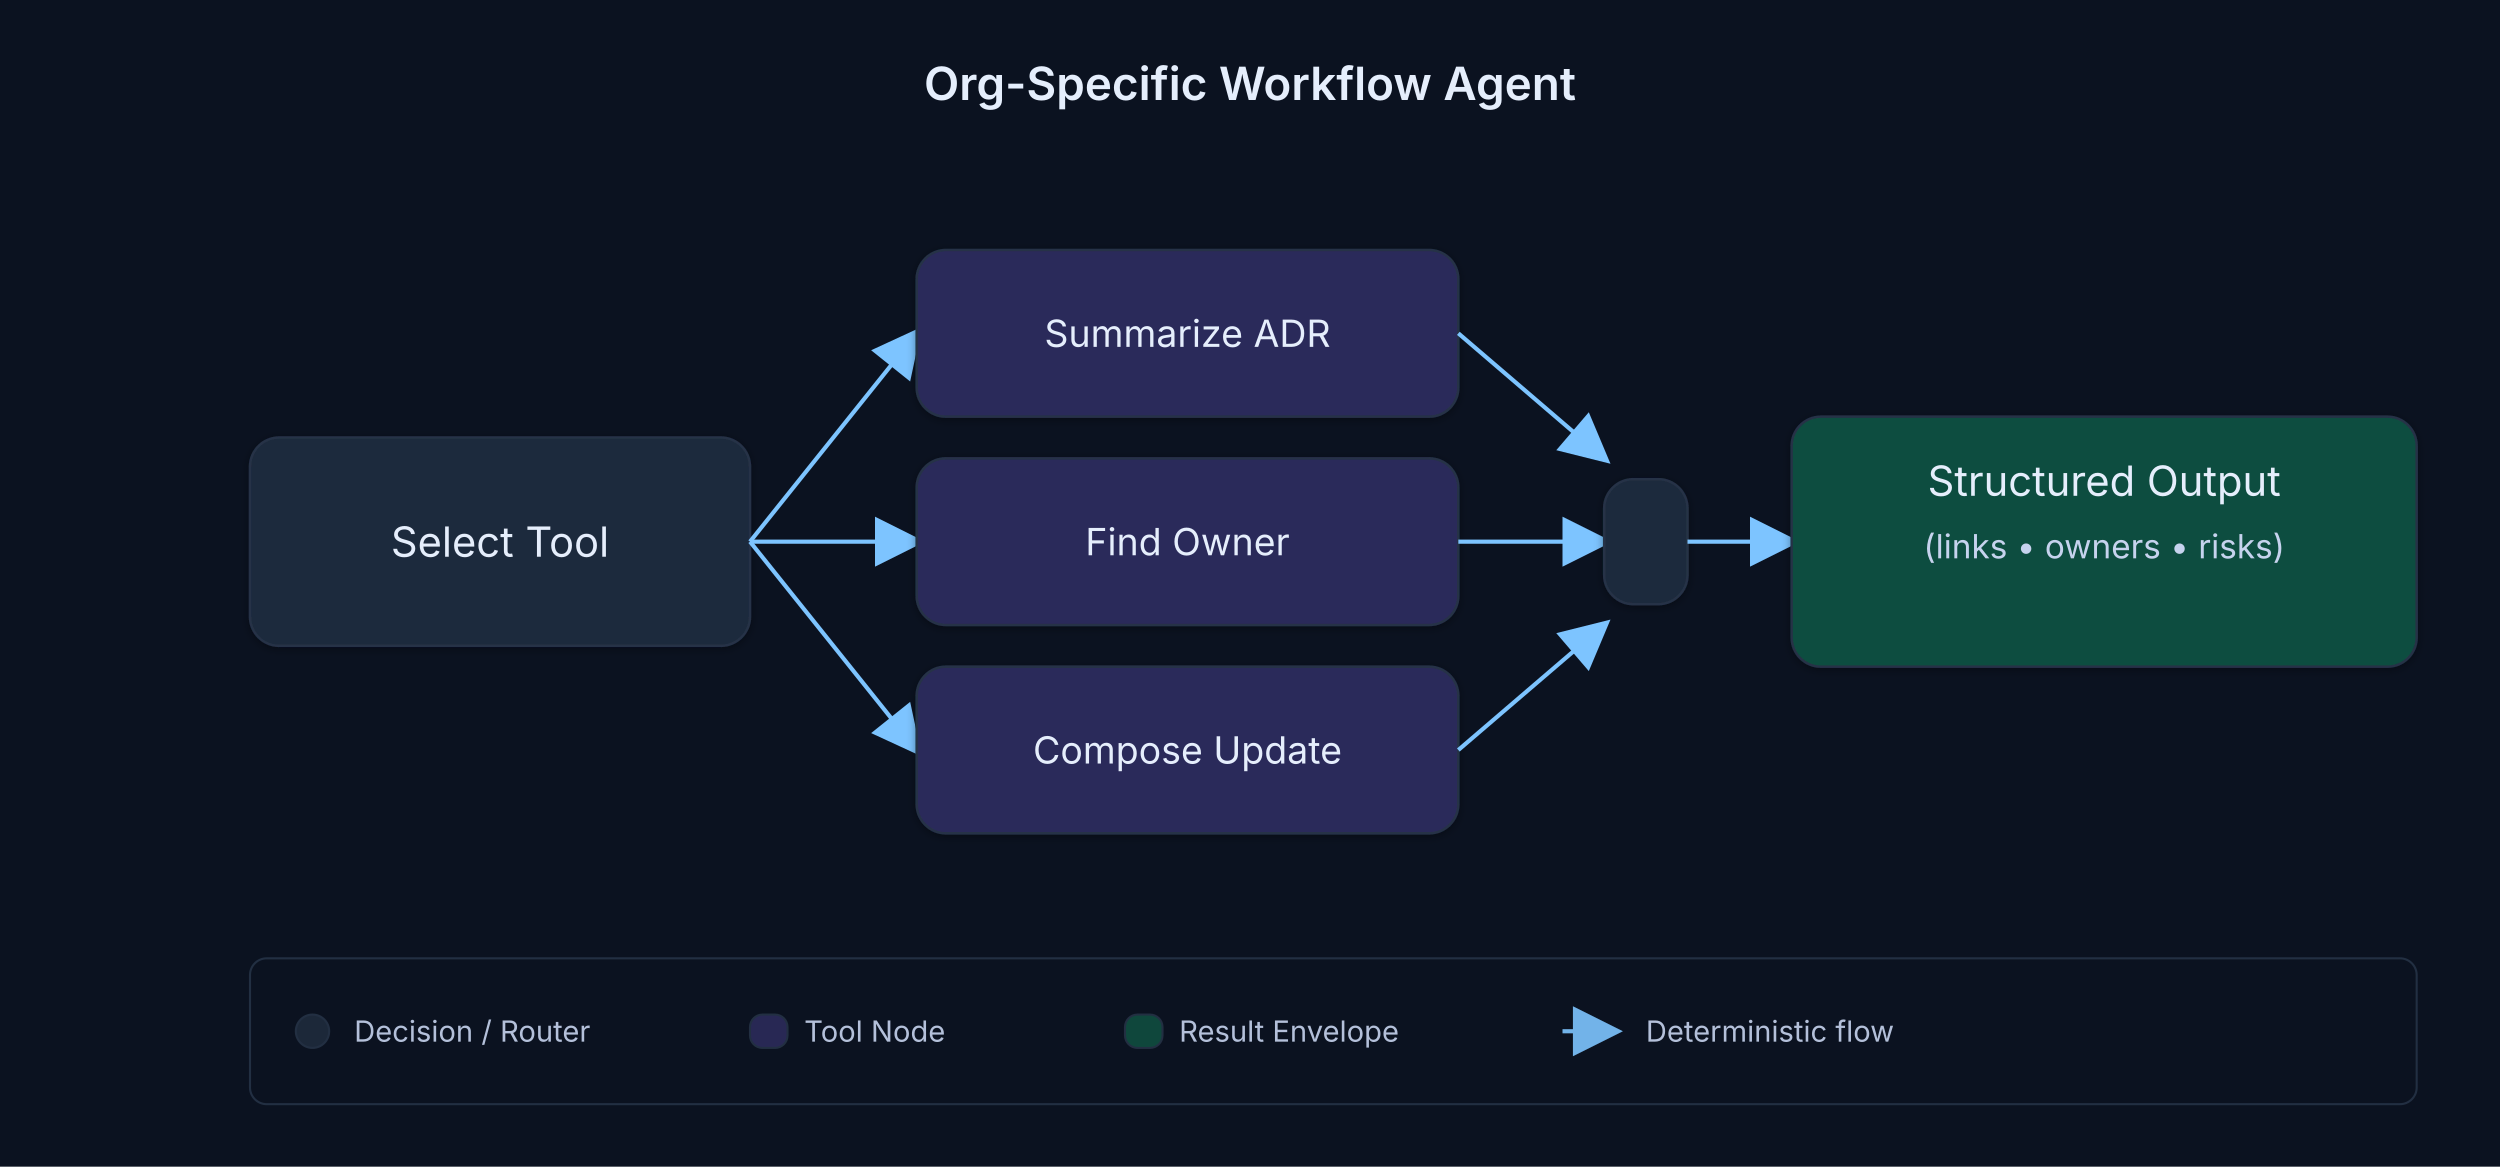
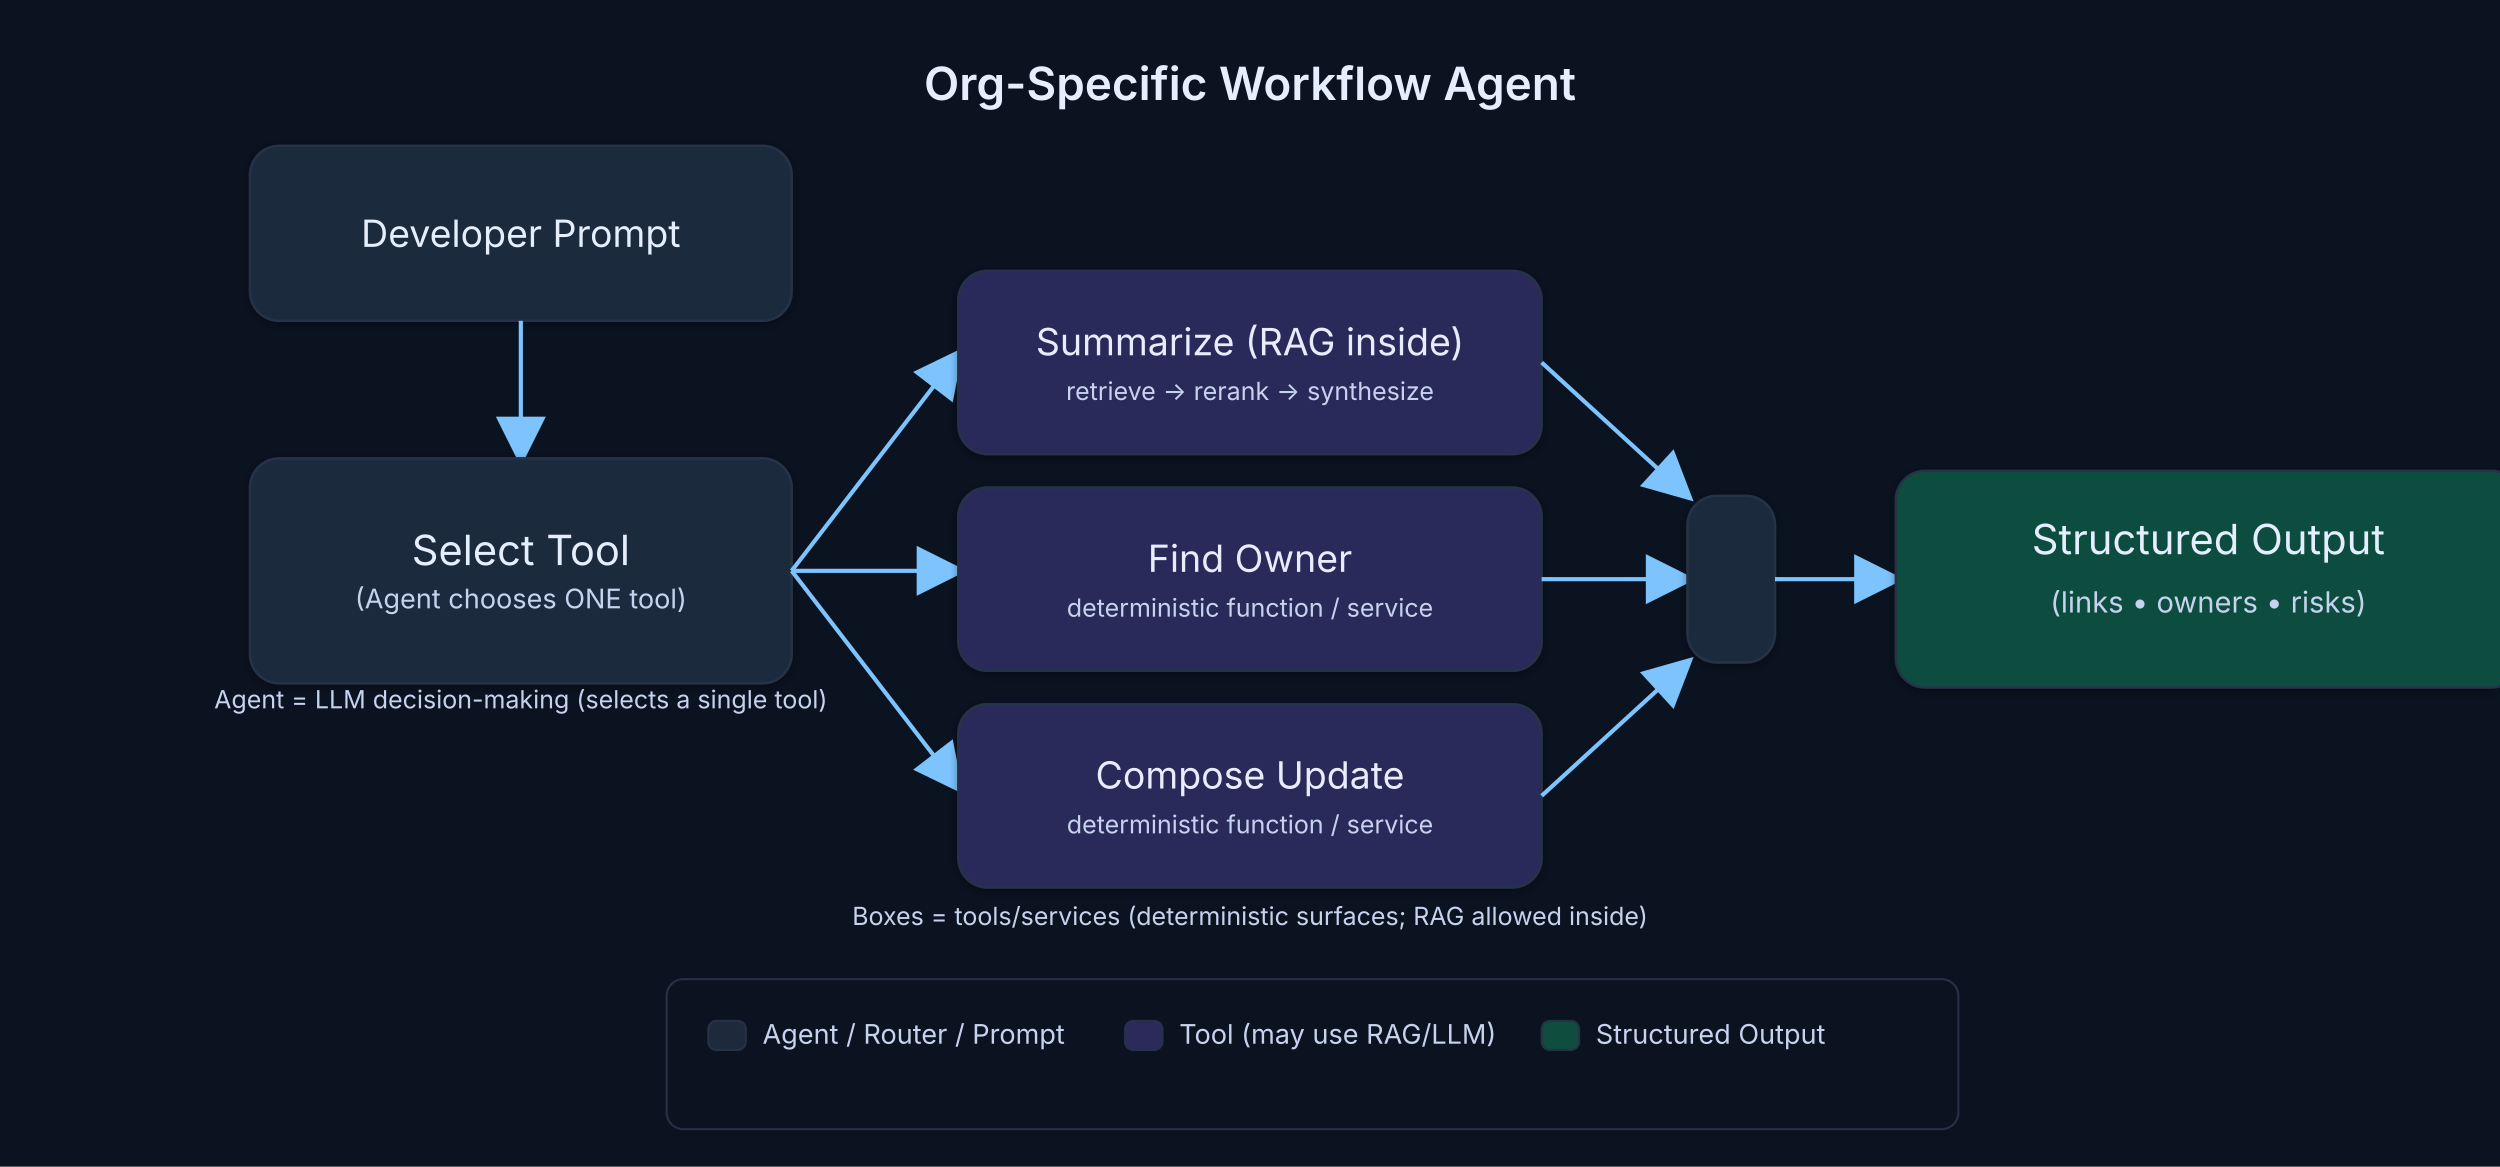
- <svg xmlns="http://www.w3.org/2000/svg" width="1200" height="560" viewBox="0 0 1200 560" role="img" aria-label="Org-Specific Workflow Agent — Dark">
+ <svg xmlns="http://www.w3.org/2000/svg" width="1200" height="560" viewBox="0 0 1200 560" role="img" aria-label="Org-Specific Workflow Agent — Dark (Clean Labels + Legend)">
  <rect x="0" y="0" width="1200" height="560" fill="#0b1220" />
  <defs>
    <marker id="arrow" markerWidth="12" markerHeight="12" refX="10" refY="6" orient="auto">
      <path d="M0,0 L12,6 L0,12 z" fill="#7dc4ff" />
    </marker>
    <filter id="softShadow" x="-20%" y="-20%" width="140%" height="140%">
-       <feDropShadow dx="0" dy="1" stdDeviation="2" flood-color="#000000" flood-opacity="0.35" />
+       <feDropShadow dx="0" dy="1.2" stdDeviation="2" flood-color="#000000" flood-opacity="0.35" />
    </filter>
  </defs>
  <text x="600" y="48" text-anchor="middle" font-family="Inter,system-ui,Segoe UI,Arial" font-size="22" fill="#e5eefc" font-weight="600">
    Org-Specific Workflow Agent
  </text>
  <g filter="url(#softShadow)">
-     <rect x="120" y="210" rx="14" ry="14" width="240" height="100" fill="#1e2a3c" stroke="#253246" stroke-width="1.2" />
-     <text x="240" y="260" text-anchor="middle" dominant-baseline="middle" font-family="Inter,system-ui,Segoe UI,Arial" font-size="20" fill="#e5eefc">Select Tool</text>
+     <rect x="120" y="70" rx="14" ry="14" width="260" height="84" fill="#1e2a3c" stroke="#253246" stroke-width="1.2" />
+     <text x="250" y="112" text-anchor="middle" dominant-baseline="middle" font-family="Inter,system-ui,Segoe UI,Arial" font-size="18" fill="#e5eefc">Developer Prompt</text>
  </g>
-   <line x1="360" y1="260" x2="440" y2="160" stroke="#7dc4ff" stroke-width="2" marker-end="url(#arrow)" />
-   <line x1="360" y1="260" x2="440" y2="260" stroke="#7dc4ff" stroke-width="2" marker-end="url(#arrow)" />
-   <line x1="360" y1="260" x2="440" y2="360" stroke="#7dc4ff" stroke-width="2" marker-end="url(#arrow)" />
+   <line x1="250" y1="154" x2="250" y2="220" stroke="#7dc4ff" stroke-width="2" marker-end="url(#arrow)" />
  <g filter="url(#softShadow)">
-     <rect x="440" y="120" rx="14" ry="14" width="260" height="80" fill="#2b2a5a" stroke="#253246" stroke-width="1.2" />
-     <text x="570" y="160" text-anchor="middle" dominant-baseline="middle" font-family="Inter,system-ui,Segoe UI,Arial" font-size="18" fill="#e5eefc">Summarize ADR</text>
+     <rect x="120" y="220" rx="14" ry="14" width="260" height="108" fill="#1e2a3c" stroke="#253246" stroke-width="1.2" />
+     <text x="250" y="264" text-anchor="middle" dominant-baseline="middle" font-family="Inter,system-ui,Segoe UI,Arial" font-size="20" fill="#e5eefc">Select Tool</text>
+     <text x="250" y="292" text-anchor="middle" font-family="Inter,system-ui,Segoe UI,Arial" font-size="13" fill="#c6d3ee">
+       (Agent chooses ONE tool)
+     </text>
+   </g>
+   <line x1="380" y1="274" x2="460" y2="170" stroke="#7dc4ff" stroke-width="2" marker-end="url(#arrow)" />
+   <line x1="380" y1="274" x2="460" y2="274" stroke="#7dc4ff" stroke-width="2" marker-end="url(#arrow)" />
+   <line x1="380" y1="274" x2="460" y2="378" stroke="#7dc4ff" stroke-width="2" marker-end="url(#arrow)" />
+   <g filter="url(#softShadow)">
+     <rect x="460" y="130" rx="14" ry="14" width="280" height="88" fill="#2b2a5a" stroke="#253246" stroke-width="1.2" />
+     <text x="600" y="164" text-anchor="middle" dominant-baseline="middle" font-family="Inter,system-ui,Segoe UI,Arial" font-size="18" fill="#e5eefc">Summarize (RAG inside)</text>
+     <text x="600" y="192" text-anchor="middle" font-family="Inter,system-ui,Segoe UI,Arial" font-size="12" fill="#c6d3ee">
+       retrieve → rerank → synthesize
+     </text>
  </g>
  <g filter="url(#softShadow)">
-     <rect x="440" y="220" rx="14" ry="14" width="260" height="80" fill="#2b2a5a" stroke="#253246" stroke-width="1.2" />
-     <text x="570" y="260" text-anchor="middle" dominant-baseline="middle" font-family="Inter,system-ui,Segoe UI,Arial" font-size="18" fill="#e5eefc">Find Owner</text>
+     <rect x="460" y="234" rx="14" ry="14" width="280" height="88" fill="#2b2a5a" stroke="#253246" stroke-width="1.2" />
+     <text x="600" y="268" text-anchor="middle" dominant-baseline="middle" font-family="Inter,system-ui,Segoe UI,Arial" font-size="18" fill="#e5eefc">Find Owner</text>
+     <text x="600" y="296" text-anchor="middle" font-family="Inter,system-ui,Segoe UI,Arial" font-size="12" fill="#c6d3ee">
+       deterministic function / service
+     </text>
  </g>
  <g filter="url(#softShadow)">
-     <rect x="440" y="320" rx="14" ry="14" width="260" height="80" fill="#2b2a5a" stroke="#253246" stroke-width="1.2" />
-     <text x="570" y="360" text-anchor="middle" dominant-baseline="middle" font-family="Inter,system-ui,Segoe UI,Arial" font-size="18" fill="#e5eefc">Compose Update</text>
+     <rect x="460" y="338" rx="14" ry="14" width="280" height="88" fill="#2b2a5a" stroke="#253246" stroke-width="1.2" />
+     <text x="600" y="372" text-anchor="middle" dominant-baseline="middle" font-family="Inter,system-ui,Segoe UI,Arial" font-size="18" fill="#e5eefc">Compose Update</text>
+     <text x="600" y="400" text-anchor="middle" font-family="Inter,system-ui,Segoe UI,Arial" font-size="12" fill="#c6d3ee">
+       deterministic function / service
+     </text>
  </g>
-   <line x1="700" y1="160" x2="770" y2="220" stroke="#7dc4ff" stroke-width="2" marker-end="url(#arrow)" />
-   <line x1="700" y1="260" x2="770" y2="260" stroke="#7dc4ff" stroke-width="2" marker-end="url(#arrow)" />
-   <line x1="700" y1="360" x2="770" y2="300" stroke="#7dc4ff" stroke-width="2" marker-end="url(#arrow)" />
+   <line x1="740" y1="174" x2="810" y2="238" stroke="#7dc4ff" stroke-width="2" marker-end="url(#arrow)" />
+   <line x1="740" y1="278" x2="810" y2="278" stroke="#7dc4ff" stroke-width="2" marker-end="url(#arrow)" />
+   <line x1="740" y1="382" x2="810" y2="318" stroke="#7dc4ff" stroke-width="2" marker-end="url(#arrow)" />
  <g filter="url(#softShadow)">
-     <rect x="770" y="230" rx="14" ry="14" width="40" height="60" fill="#1e2a3c" stroke="#253246" stroke-width="1.2" />
+     <rect x="810" y="238" rx="14" ry="14" width="42" height="80" fill="#1e2a3c" stroke="#253246" stroke-width="1.2" />
  </g>
-   <line x1="810" y1="260" x2="860" y2="260" stroke="#7dc4ff" stroke-width="2" marker-end="url(#arrow)" />
+   <line x1="852" y1="278" x2="910" y2="278" stroke="#7dc4ff" stroke-width="2" marker-end="url(#arrow)" />
  <g filter="url(#softShadow)">
-     <rect x="860" y="200" rx="14" ry="14" width="300" height="120" fill="#0f4d3f" stroke="#253246" stroke-width="1.2" />
-     <text x="1010" y="238" text-anchor="middle" font-family="Inter,system-ui,Segoe UI,Arial" font-size="20" fill="#e5eefc">Structured Output</text>
-     <text x="1010" y="268" text-anchor="middle" font-family="Inter,system-ui,Segoe UI,Arial" font-size="16" fill="#c6d3ee">(links • owners • risks)</text>
+     <rect x="910" y="226" rx="14" ry="14" width="300" height="104" fill="#0f4d3f" stroke="#253246" stroke-width="1.2" />
+     <text x="1060" y="266" text-anchor="middle" font-family="Inter,system-ui,Segoe UI,Arial" font-size="20" fill="#e5eefc">Structured Output</text>
+     <text x="1060" y="294" text-anchor="middle" font-family="Inter,system-ui,Segoe UI,Arial" font-size="14" fill="#c6d3ee">(links • owners • risks)</text>
  </g>
-   <g opacity="0.9">
-     <rect x="120" y="460" rx="8" ry="8" width="1040" height="70" fill="#0b1220" stroke="#253246" stroke-width="1" />
-     <circle cx="150" cy="495" r="8" fill="#1e2a3c" stroke="#253246" stroke-width="1" />
-     <text x="170" y="500" font-family="Inter,system-ui,Segoe UI,Arial" font-size="14" fill="#c6d3ee">Decision / Router</text>
-     <rect x="360" y="487" rx="6" ry="6" width="18" height="16" fill="#2b2a5a" stroke="#253246" stroke-width="1" />
-     <text x="386" y="500" font-family="Inter,system-ui,Segoe UI,Arial" font-size="14" fill="#c6d3ee">Tool Node</text>
-     <rect x="540" y="487" rx="6" ry="6" width="18" height="16" fill="#0f4d3f" stroke="#253246" stroke-width="1" />
-     <text x="566" y="500" font-family="Inter,system-ui,Segoe UI,Arial" font-size="14" fill="#c6d3ee">Result Envelope</text>
-     <line x1="750" y1="495" x2="775" y2="495" stroke="#7dc4ff" stroke-width="2" marker-end="url(#arrow)" />
-     <text x="790" y="500" font-family="Inter,system-ui,Segoe UI,Arial" font-size="14" fill="#c6d3ee">Deterministic flow</text>
+   <text x="250" y="340" text-anchor="middle" font-family="Inter,system-ui,Segoe UI,Arial" font-size="12" fill="#c6d3ee">
+     Agent = LLM decision-making (selects a single tool)
+   </text>
+   <text x="600" y="444" text-anchor="middle" font-family="Inter,system-ui,Segoe UI,Arial" font-size="12" fill="#c6d3ee">
+     Boxes = tools/services (deterministic surfaces; RAG allowed inside)
+   </text>
+   <g aria-label="Legend">
+     <rect x="320" y="470" rx="8" ry="8" width="620" height="72" fill="none" stroke="#253246" stroke-width="1" />
+     <rect x="340" y="490" width="18" height="14" rx="4" ry="4" fill="#1e2a3c" stroke="#253246" stroke-width="1" />
+     <text x="366" y="501" font-family="Inter,system-ui,Segoe UI,Arial" font-size="13" fill="#c6d3ee">Agent / Router / Prompt</text>
+     <rect x="540" y="490" width="18" height="14" rx="4" ry="4" fill="#2b2a5a" stroke="#253246" stroke-width="1" />
+     <text x="566" y="501" font-family="Inter,system-ui,Segoe UI,Arial" font-size="13" fill="#c6d3ee">Tool (may use RAG/LLM)</text>
+     <rect x="740" y="490" width="18" height="14" rx="4" ry="4" fill="#0f4d3f" stroke="#253246" stroke-width="1" />
+     <text x="766" y="501" font-family="Inter,system-ui,Segoe UI,Arial" font-size="13" fill="#c6d3ee">Structured Output</text>
  </g>
</svg>
